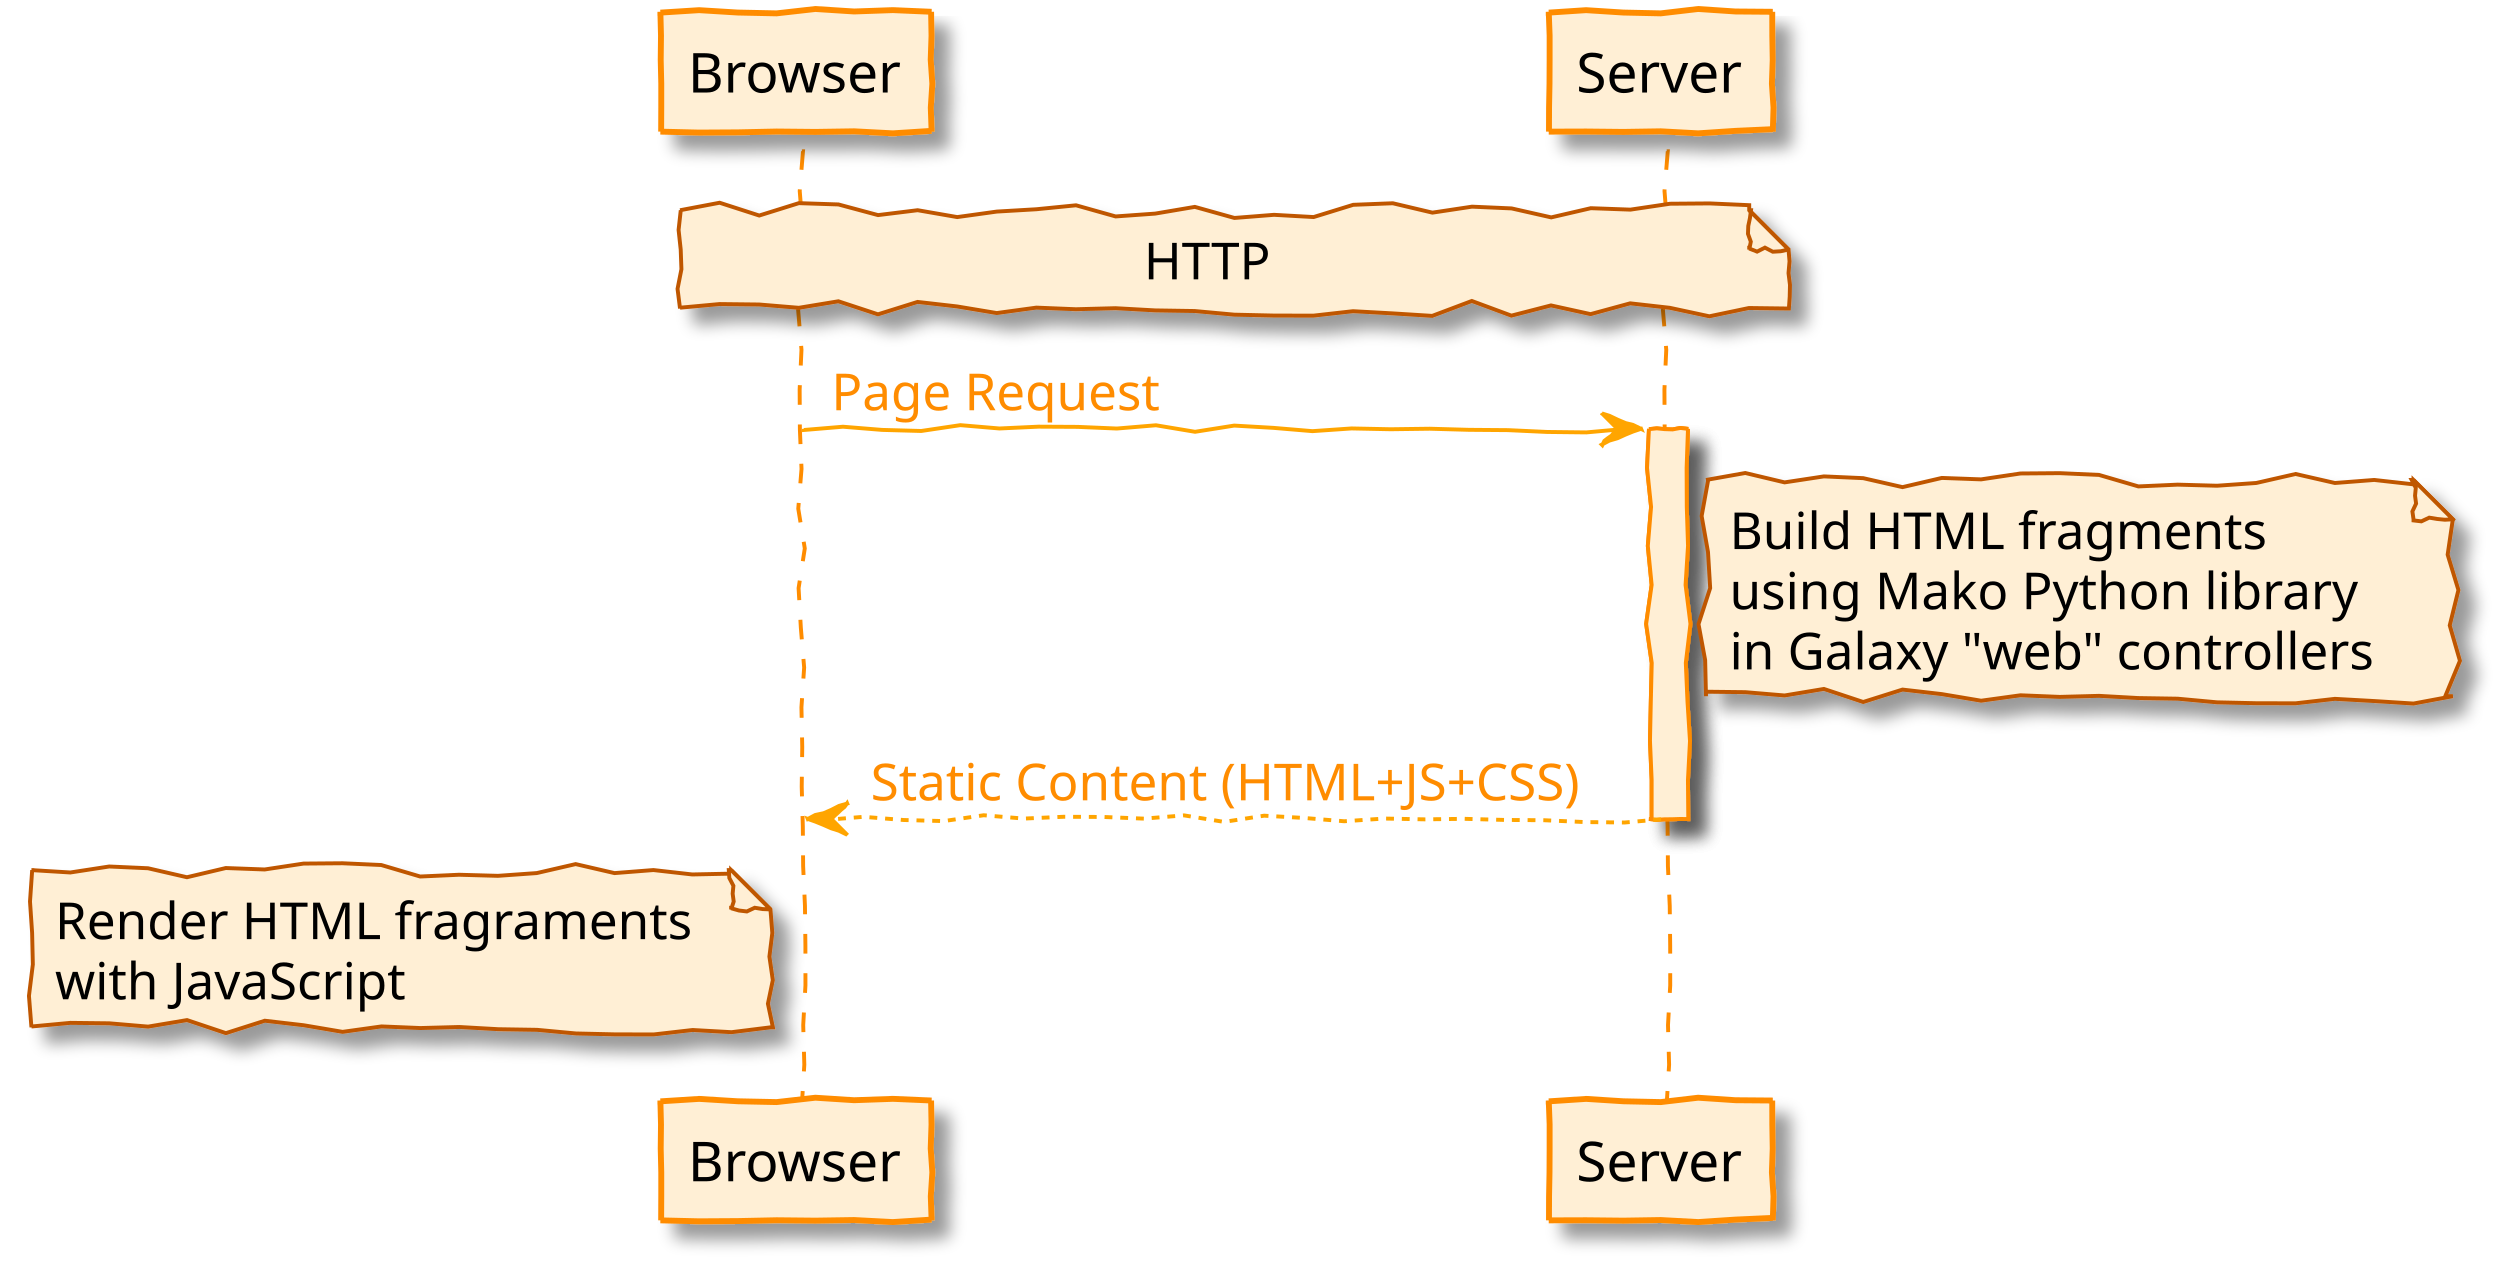
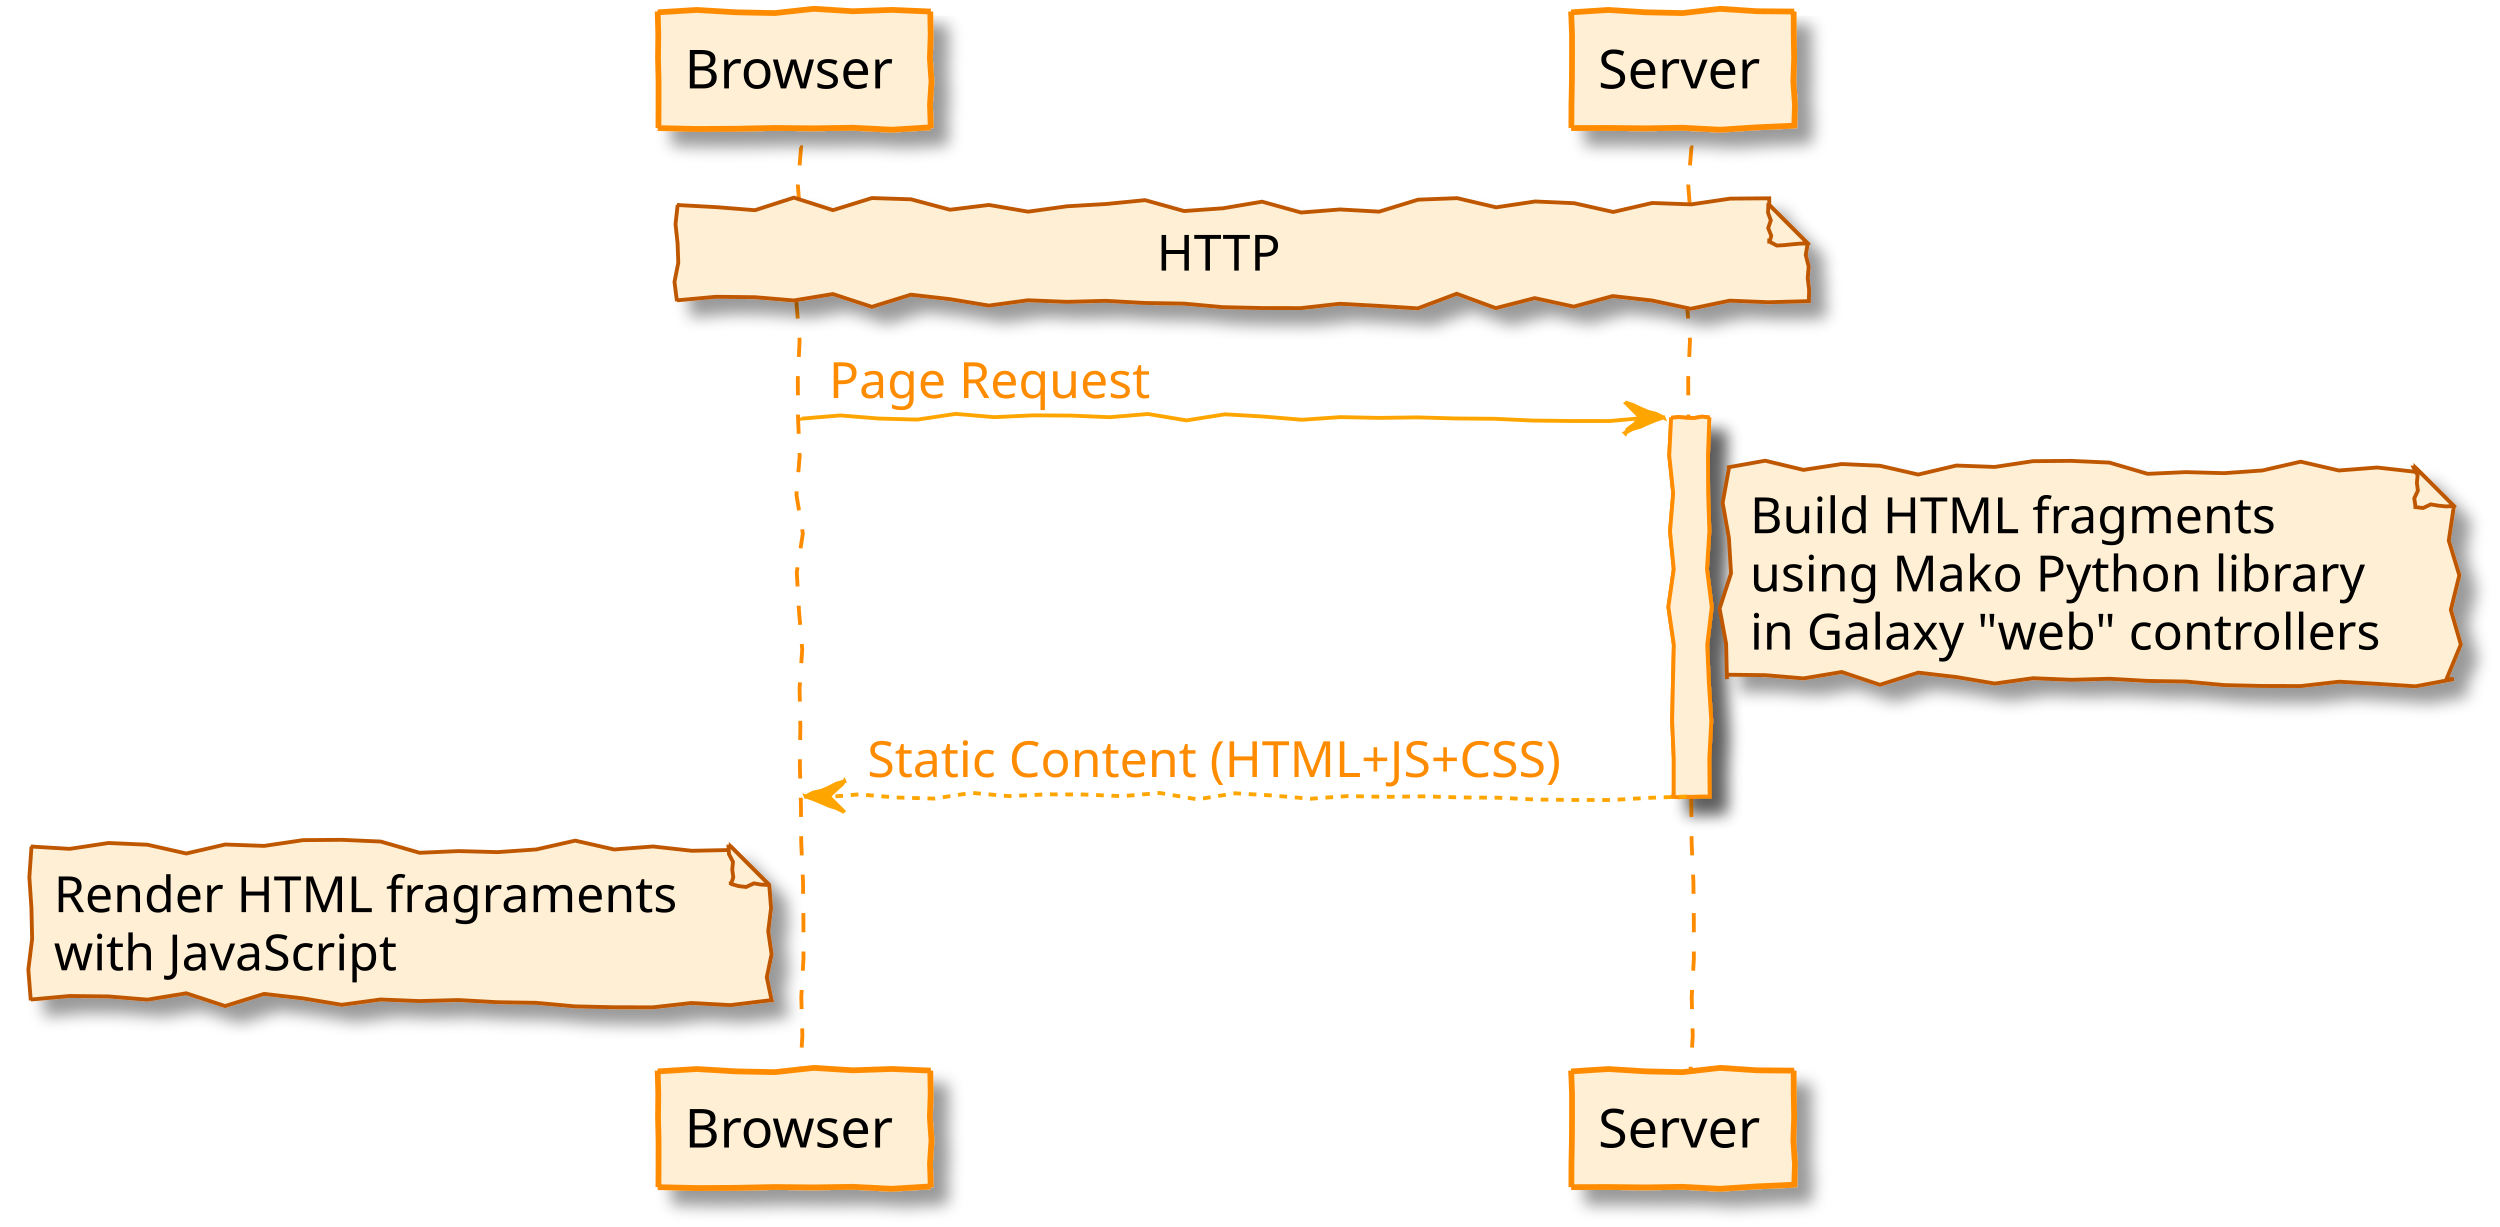
- <svg xmlns="http://www.w3.org/2000/svg" contentScriptType="application/ecmascript" contentStyleType="text/css" height="321px" preserveAspectRatio="none" style="width:636px;height:321px;" version="1.1" viewBox="0 0 636 321" width="636px" zoomAndPan="magnify">
+ <svg xmlns="http://www.w3.org/2000/svg" contentScriptType="application/ecmascript" contentStyleType="text/css" height="319px" preserveAspectRatio="none" style="width:650px;height:319px;" version="1.1" viewBox="0 0 650 319" width="650px" zoomAndPan="magnify">
  <defs>
    <filter height="300%" id="f7u9vedzfby0e" width="300%" x="-1" y="-1">
      <feGaussianBlur result="blurOut" stdDeviation="2.0" />
      <feColorMatrix in="blurOut" result="blurOut2" type="matrix" values="0 0 0 0 0 0 0 0 0 0 0 0 0 0 0 0 0 0 .4 0" />
      <feOffset dx="4.0" dy="4.0" in="blurOut2" result="blurOut3" />
      <feBlend in="SourceGraphic" in2="blurOut3" mode="normal" />
    </filter>
  </defs>
  <g>
-     <polygon fill="#FFEFD5" filter="url(#f7u9vedzfby0e)" points="419.5,109.109,419.5,109.179,421.5,108.971,423.5,109.174,425.5,109.243,427.5,108.872,429.5,109.109,429.422,109.109,429.074,119.034,429.116,128.958,429.432,138.882,428.809,148.806,430.054,158.731,428.87,168.655,429.302,178.579,429.932,188.503,429.414,198.427,429.5,208.352,429.5,208.374,427.5,208.341,425.5,208.411,423.5,208.431,421.5,208.547,419.5,208.352,420.171,208.352,420.179,198.427,419.755,188.503,419.964,178.579,420.202,168.655,418.779,158.731,420.178,148.806,419.204,138.882,420.034,128.958,419.005,119.034,419.5,109.109" style="stroke: #FF8C00; stroke-width: 1.0;" />
-     <path d="M204,38.488 L204.28,38.488 L203.448,48.592 L204.258,58.695 L204.533,68.799 L203.049,78.902 L203.896,89.006 L203.431,99.109 L203.489,109.213 L203.909,119.316 L203.078,129.42 L204.738,139.523 L203.16,149.627 L203.736,159.731 L204.576,169.834 L203.886,179.938 L204.091,190.041 L203.957,200.144 L204.238,210.248 L204.319,220.352 L204.781,230.455 L204.895,240.559 L204.906,250.662 L204.339,260.766 L204.618,270.869 L204,280.973 " fill="none" style="stroke: #FF8C00; stroke-width: 1.0; stroke-dasharray: 5.0,5.0;" />
-     <path d="M424,38.488 L424.28,38.488 L423.448,48.592 L424.258,58.695 L424.533,68.799 L423.049,78.902 L423.896,89.006 L423.431,99.109 L423.489,109.213 L423.909,119.316 L423.078,129.42 L424.738,139.523 L423.16,149.627 L423.736,159.731 L424.576,169.834 L423.886,179.938 L424.091,190.041 L423.957,200.144 L424.238,210.248 L424.319,220.352 L424.781,230.455 L424.895,240.559 L424.906,250.662 L424.339,260.766 L424.618,270.869 L424,280.973 " fill="none" style="stroke: #FF8C00; stroke-width: 1.0; stroke-dasharray: 5.0,5.0;" />
-     <polygon fill="#FFEFD5" filter="url(#f7u9vedzfby0e)" points="168,3,168,3.21,177.857,2.586,187.714,3.193,197.571,3.4,207.429,2.287,217.286,2.922,227.143,2.574,237,3,236.872,3,236.977,9.098,236.769,15.195,237.185,21.293,236.79,27.391,237,33.488,237,33.291,227.143,33.92,217.286,33.403,207.429,33.556,197.571,33.456,187.714,33.667,177.857,33.727,168,33.488,168.195,33.488,168.224,27.391,168.226,21.293,168.085,15.195,168.155,9.098,168,3" style="stroke: #FF8C00; stroke-width: 1.5;" />
-     <text fill="#000000" font-family="sans-serif" font-size="14" lengthAdjust="spacingAndGlyphs" textLength="55" x="175" y="23.535">Browser</text>
-     <polygon fill="#FFEFD5" filter="url(#f7u9vedzfby0e)" points="168,279.973,168,280.183,177.857,279.558,187.714,280.166,197.571,280.372,207.429,279.259,217.286,279.895,227.143,279.546,237,279.973,236.872,279.973,236.977,286.07,236.769,292.168,237.185,298.266,236.79,304.363,237,310.461,237,310.263,227.143,310.893,217.286,310.375,207.429,310.529,197.571,310.429,187.714,310.639,177.857,310.7,168,310.461,168.195,310.461,168.224,304.363,168.226,298.266,168.085,292.168,168.155,286.07,168,279.973" style="stroke: #FF8C00; stroke-width: 1.5;" />
-     <text fill="#000000" font-family="sans-serif" font-size="14" lengthAdjust="spacingAndGlyphs" textLength="55" x="175" y="300.508">Browser</text>
-     <polygon fill="#FFEFD5" filter="url(#f7u9vedzfby0e)" points="394,3,394,3.21,403.5,2.586,413,3.193,422.5,3.4,432,2.287,441.5,2.922,451,3,450.858,3,450.872,9.098,450.977,15.195,450.769,21.293,451.185,27.391,451,33.488,451,32.858,441.5,33.291,432,33.92,422.5,33.403,413,33.556,403.5,33.456,394,33.488,394.06,33.488,394.08,27.391,394.195,21.293,394.224,15.195,394.226,9.098,394,3" style="stroke: #FF8C00; stroke-width: 1.5;" />
-     <text fill="#000000" font-family="sans-serif" font-size="14" lengthAdjust="spacingAndGlyphs" textLength="43" x="401" y="23.535">Server</text>
-     <polygon fill="#FFEFD5" filter="url(#f7u9vedzfby0e)" points="394,279.973,394,280.183,403.5,279.558,413,280.166,422.5,280.372,432,279.259,441.5,279.895,451,279.973,450.858,279.973,450.872,286.07,450.977,292.168,450.769,298.266,451.185,304.363,451,310.461,451,309.831,441.5,310.263,432,310.893,422.5,310.375,413,310.529,403.5,310.429,394,310.461,394.06,310.461,394.08,304.363,394.195,298.266,394.224,292.168,394.226,286.07,394,279.973" style="stroke: #FF8C00; stroke-width: 1.5;" />
-     <text fill="#000000" font-family="sans-serif" font-size="14" lengthAdjust="spacingAndGlyphs" textLength="43" x="401" y="300.508">Server</text>
-     <polygon fill="#FFEFD5" filter="url(#f7u9vedzfby0e)" points="419.5,109.109,419.5,109.179,421.5,108.971,423.5,109.174,425.5,109.243,427.5,108.872,429.5,109.109,429.422,109.109,429.074,119.034,429.116,128.958,429.432,138.882,428.809,148.806,430.054,158.731,428.87,168.655,429.302,178.579,429.932,188.503,429.414,198.427,429.5,208.352,429.5,208.374,427.5,208.341,425.5,208.411,423.5,208.431,421.5,208.547,419.5,208.352,420.171,208.352,420.179,198.427,419.755,188.503,419.964,178.579,420.202,168.655,418.779,158.731,420.178,148.806,419.204,138.882,420.034,128.958,419.005,119.034,419.5,109.109" style="stroke: #FF8C00; stroke-width: 1.0;" />
-     <path d="M173,53.488 L173.187,53.488 L172.632,58.488 L173.172,63.488 L173.355,68.488 L172.366,73.488 L173,78.488 L173,78.281 L183.071,77.351 L193.143,77.466 L203.214,78.306 L213.286,76.645 L223.357,79.965 L233.429,76.808 L243.5,77.961 L253.571,79.64 L263.643,78.26 L273.714,78.67 L283.786,78.403 L293.857,78.964 L303.929,79.126 L314,80.05 L324.071,80.278 L334.143,80.3 L344.214,79.167 L354.286,79.725 L364.357,80.361 L374.429,76.565 L384.5,80.298 L394.571,77.698 L404.643,79.912 L414.714,77.168 L424.786,78.306 L434.857,80.466 L444.929,78.358 L455,78.488 L455.094,78.488 L455.301,75.488 L455.37,72.488 L454.997,69.488 L455.255,66.488 L455,63.488 L454.64,63.129 L453.179,61.667 L451.345,59.833 L449.279,57.768 L447.385,55.874 L445,53.488 L445,52.2 L434.926,51.749 L424.852,51.831 L414.778,53.331 L404.704,52.964 L394.63,55.305 L384.556,53.023 L374.481,52.574 L364.407,54.097 L354.333,51.71 L344.259,52.104 L334.185,55.219 L324.111,54.65 L314.037,55.447 L303.963,52.63 L293.889,54.34 L283.815,55.063 L273.741,52.228 L263.667,53.233 L253.593,53.824 L243.518,55.226 L233.444,53.477 L223.37,54.722 L213.296,52.011 L203.222,51.682 L193.148,54.831 L183.074,51.576 L173,53.488 " fill="#FFEFD5" filter="url(#f7u9vedzfby0e)" style="stroke: #BF5700; stroke-width: 1.0;" />
-     <path d="M445,53.488 L445.452,53.488 L445.184,55.488 L444.762,57.488 L444.685,59.488 L445.408,61.488 L445,63.488 L445,63.222 L447,64.014 L449,62.997 L451,64.037 L453,63.919 L455,63.488 L455.154,63.642 L453.03,61.518 L451.457,59.945 L449.386,57.874 L447.106,55.595 L445,53.488 " fill="#FFEFD5" style="stroke: #BF5700; stroke-width: 1.0;" />
-     <text fill="#000000" font-family="sans-serif" font-size="13" lengthAdjust="spacingAndGlyphs" textLength="33" x="291" y="71.057">HTTP</text>
-     <polygon fill="#FFA500" points="407.5,105.109,407.526,105.174,409.449,105.781,411.524,106.769,413.55,107.633,415.412,108.089,417.5,109.109,417.49,109.085,415.447,109.777,413.452,110.591,411.492,111.488,409.414,112.095,407.5,113.109,407.63,113.24,408.151,112.161,409.053,111.463,410.002,110.811,410.68,109.889,411.5,109.109,411.516,109.126,410.692,108.302,409.942,107.552,409.156,106.766,408.438,106.047,407.5,105.109" style="stroke: #FFA500; stroke-width: 1.0;" />
-     <path d="M204.5,109.109 L204.5,109.39 L214.452,108.557 L224.405,109.367 L234.357,109.642 L244.31,108.158 L254.262,109.006 L264.214,108.541 L274.167,108.598 L284.119,109.019 L294.071,108.188 L304.024,109.848 L313.976,108.269 L323.929,108.846 L333.881,109.685 L343.833,108.995 L353.786,109.2 L363.738,109.067 L373.69,109.347 L383.643,109.428 L393.595,109.89 L403.548,110.004 L413.5,109.109 " fill="none" style="stroke: #FFA500; stroke-width: 1.0;" />
-     <text fill="#FF8C00" font-family="sans-serif" font-size="13" lengthAdjust="spacingAndGlyphs" textLength="83" x="211.5" y="104.367">Page Request</text>
-     <path d="M434,122.109 L434.56,122.109 L432.895,131.276 L434.515,140.443 L435.066,149.609 L432.098,158.776 L433.793,167.943 L434,177.109 L434,175.972 L444,176.087 L454,176.928 L464,175.266 L474,178.586 L484,175.429 L494,176.582 L504,178.261 L514,176.881 L524,177.291 L534,177.024 L544,177.585 L554,177.747 L564,178.671 L574,178.899 L584,178.921 L594,177.788 L604,178.346 L614,178.982 L624,177.109 L622.077,177.109 L625.809,168.109 L623.209,159.109 L625.423,150.109 L622.68,141.109 L624,132.109 L623.957,132.066 L622.466,130.576 L619.969,128.079 L618.066,126.176 L616.213,124.322 L614,122.109 L614,123.219 L604,122.099 L594,122.875 L584,120.583 L574,122.868 L564,123.571 L554,123.295 L544,123.744 L534,120.821 L524,120.37 L514,120.452 L504,121.952 L494,121.585 L484,123.927 L474,121.644 L464,121.195 L454,122.718 L444,120.331 L434,122.109 " fill="#FFEFD5" filter="url(#f7u9vedzfby0e)" style="stroke: #BF5700; stroke-width: 1.0;" />
-     <path d="M614,122.109 L613.539,122.109 L614.577,124.109 L614.387,126.109 L614.653,128.109 L613.714,130.109 L614,132.109 L614,132.393 L616,132.634 L618,131.69 L620,132.024 L622,132.221 L624,132.109 L624.41,132.519 L621.997,130.107 L620.291,128.4 L617.652,125.761 L615.574,123.684 L614,122.109 " fill="#FFEFD5" style="stroke: #BF5700; stroke-width: 1.0;" />
-     <text fill="#000000" font-family="sans-serif" font-size="13" lengthAdjust="spacingAndGlyphs" textLength="139" x="440" y="139.678">Build HTML fragments</text>
-     <text fill="#000000" font-family="sans-serif" font-size="13" lengthAdjust="spacingAndGlyphs" textLength="164" x="440" y="154.988">using Mako Python library</text>
-     <text fill="#000000" font-family="sans-serif" font-size="13" lengthAdjust="spacingAndGlyphs" textLength="169" x="440" y="170.299">in Galaxy "web" controllers</text>
-     <polygon fill="#FFA500" points="215.5,204.352,215.526,204.417,213.449,205.023,211.524,206.011,209.549,206.875,207.412,207.331,205.5,208.352,205.49,208.327,207.447,209.02,209.452,209.833,211.492,210.731,213.414,211.338,215.5,212.352,215.631,212.482,214.551,211.403,213.853,210.705,213.202,210.053,212.28,209.131,211.5,208.352,211.516,208.368,212.292,207.544,213.142,206.794,213.956,206.008,214.838,205.29,215.5,204.352" style="stroke: #FFA500; stroke-width: 1.0;" />
-     <path d="M209.5,208.352 L209.5,208.632 L219.69,207.799 L229.881,208.609 L240.071,208.885 L250.262,207.4 L260.452,208.248 L270.643,207.783 L280.833,207.84 L291.024,208.261 L301.214,207.43 L311.405,209.09 L321.595,207.511 L331.786,208.088 L341.976,208.928 L352.167,208.237 L362.357,208.442 L372.548,208.309 L382.738,208.59 L392.929,208.67 L403.119,209.132 L413.31,209.246 L423.5,208.352 " fill="none" style="stroke: #FFA500; stroke-width: 1.0; stroke-dasharray: 2.0,2.0;" />
-     <text fill="#FF8C00" font-family="sans-serif" font-size="13" lengthAdjust="spacingAndGlyphs" textLength="191" x="221.5" y="203.609">Static Content (HTML+JS+CSS)</text>
-     <path d="M8,221.352 L8.187,221.352 L7.632,229.352 L8.172,237.352 L8.355,245.352 L7.366,253.352 L8,261.352 L8,261.144 L17.895,260.214 L27.79,260.329 L37.684,261.17 L47.579,259.508 L57.474,262.828 L67.368,259.671 L77.263,260.824 L87.158,262.503 L97.053,261.123 L106.947,261.534 L116.842,261.266 L126.737,261.828 L136.632,261.989 L146.526,262.913 L156.421,263.141 L166.316,263.163 L176.21,262.031 L186.105,262.588 L196,261.352 L196.624,261.352 L195.359,255.352 L196.603,249.352 L195.736,243.352 L196.475,237.352 L196,231.352 L195.689,231.04 L193.957,229.309 L192.466,227.818 L189.969,225.321 L188.066,223.418 L186,221.352 L186,222.255 L176.111,222.462 L166.222,221.341 L156.333,222.118 L146.444,219.825 L136.556,222.11 L126.667,222.813 L116.778,222.537 L106.889,222.986 L97,220.063 L87.111,219.612 L77.222,219.695 L67.333,221.195 L57.444,220.827 L47.556,223.169 L37.667,220.886 L27.778,220.437 L17.889,221.96 L8,221.352 " fill="#FFEFD5" filter="url(#f7u9vedzfby0e)" style="stroke: #BF5700; stroke-width: 1.0;" />
-     <path d="M186,221.352 L185.407,221.352 L185.539,223.352 L186.577,225.352 L186.387,227.352 L186.653,229.352 L186,231.352 L186,231.065 L188,231.635 L190,231.876 L192,230.932 L194,231.266 L196,231.352 L196.079,231.431 L194.41,229.761 L191.997,227.349 L190.291,225.642 L187.652,223.004 L186,221.352 " fill="#FFEFD5" style="stroke: #BF5700; stroke-width: 1.0;" />
-     <text fill="#000000" font-family="sans-serif" font-size="13" lengthAdjust="spacingAndGlyphs" textLength="163" x="14" y="238.92">Render HTML fragraments</text>
-     <text fill="#000000" font-family="sans-serif" font-size="13" lengthAdjust="spacingAndGlyphs" textLength="92" x="14" y="254.231">with JavaScript</text>
+     <polygon fill="#FFEFD5" filter="url(#f7u9vedzfby0e)" points="434.5,108.562,434.5,108.633,436.5,108.424,438.5,108.627,440.5,108.696,442.5,108.325,444.5,108.562,444.422,108.562,444.074,118.416,444.116,128.269,444.432,138.122,443.809,147.975,445.054,157.828,443.87,167.681,444.302,177.534,444.932,187.387,444.414,197.241,444.5,207.094,444.5,207.117,442.5,207.083,440.5,207.153,438.5,207.173,436.5,207.289,434.5,207.094,435.171,207.094,435.179,197.241,434.755,187.387,434.964,177.534,435.202,167.681,433.779,157.828,435.178,147.975,434.204,138.122,435.034,128.269,434.005,118.416,434.5,108.562" style="stroke: #FF8C00; stroke-width: 1.0;" />
+     <path d="M208,38.297 L208.28,38.297 L207.448,48.341 L208.258,58.385 L208.533,68.43 L207.049,78.474 L207.896,88.518 L207.431,98.562 L207.489,108.607 L207.909,118.651 L207.078,128.695 L208.738,138.74 L207.16,148.784 L207.736,158.828 L208.576,168.872 L207.886,178.917 L208.091,188.961 L207.957,199.005 L208.238,209.049 L208.319,219.094 L208.781,229.138 L208.895,239.182 L208.906,249.227 L208.339,259.271 L208.618,269.315 L208,279.359 " fill="none" style="stroke: #FF8C00; stroke-width: 1.0; stroke-dasharray: 5.0,5.0;" />
+     <path d="M439.5,38.297 L439.78,38.297 L438.948,48.341 L439.758,58.385 L440.033,68.43 L438.549,78.474 L439.396,88.518 L438.931,98.562 L438.989,108.607 L439.409,118.651 L438.578,128.695 L440.238,138.74 L438.66,148.784 L439.236,158.828 L440.076,168.872 L439.386,178.917 L439.591,188.961 L439.457,199.005 L439.738,209.049 L439.819,219.094 L440.281,229.138 L440.395,239.182 L440.406,249.227 L439.839,259.271 L440.118,269.315 L439.5,279.359 " fill="none" style="stroke: #FF8C00; stroke-width: 1.0; stroke-dasharray: 5.0,5.0;" />
+     <polygon fill="#FFEFD5" filter="url(#f7u9vedzfby0e)" points="171,3,171,3.21,181.143,2.586,191.286,3.193,201.429,3.4,211.571,2.287,221.714,2.922,231.857,2.574,242,3,241.872,3,241.977,9.059,241.769,15.119,242.185,21.178,241.79,27.238,242,33.297,242,33.099,231.857,33.729,221.714,33.211,211.571,33.365,201.429,33.265,191.286,33.475,181.143,33.536,171,33.297,171.195,33.297,171.224,27.238,171.226,21.178,171.085,15.119,171.155,9.059,171,3" style="stroke: #FF8C00; stroke-width: 1.5;" />
+     <text fill="#000000" font-family="sans-serif" font-size="14" lengthAdjust="spacingAndGlyphs" textLength="57" x="178" y="22.995">Browser</text>
+     <polygon fill="#FFEFD5" filter="url(#f7u9vedzfby0e)" points="171,278.359,171,278.57,181.143,277.945,191.286,278.553,201.429,278.759,211.571,277.646,221.714,278.282,231.857,277.933,242,278.359,241.872,278.359,241.977,284.419,241.769,290.478,242.185,296.538,241.79,302.597,242,308.656,242,308.459,231.857,309.088,221.714,308.57,211.571,308.724,201.429,308.624,191.286,308.835,181.143,308.895,171,308.656,171.195,308.656,171.224,302.597,171.226,296.538,171.085,290.478,171.155,284.419,171,278.359" style="stroke: #FF8C00; stroke-width: 1.5;" />
+     <text fill="#000000" font-family="sans-serif" font-size="14" lengthAdjust="spacingAndGlyphs" textLength="57" x="178" y="298.354">Browser</text>
+     <polygon fill="#FFEFD5" filter="url(#f7u9vedzfby0e)" points="408.5,3,408.5,3.21,418.167,2.586,427.833,3.193,437.5,3.4,447.167,2.287,456.833,2.922,466.5,3,466.358,3,466.372,9.059,466.477,15.119,466.269,21.178,466.685,27.238,466.5,33.297,466.5,32.667,456.833,33.099,447.167,33.729,437.5,33.211,427.833,33.365,418.167,33.265,408.5,33.297,408.56,33.297,408.58,27.238,408.695,21.178,408.724,15.119,408.726,9.059,408.5,3" style="stroke: #FF8C00; stroke-width: 1.5;" />
+     <text fill="#000000" font-family="sans-serif" font-size="14" lengthAdjust="spacingAndGlyphs" textLength="44" x="415.5" y="22.995">Server</text>
+     <polygon fill="#FFEFD5" filter="url(#f7u9vedzfby0e)" points="408.5,278.359,408.5,278.57,418.167,277.945,427.833,278.553,437.5,278.759,447.167,277.646,456.833,278.282,466.5,278.359,466.358,278.359,466.372,284.419,466.477,290.478,466.269,296.538,466.685,302.597,466.5,308.656,466.5,308.026,456.833,308.459,447.167,309.088,437.5,308.57,427.833,308.724,418.167,308.624,408.5,308.656,408.56,308.656,408.58,302.597,408.695,296.538,408.724,290.478,408.726,284.419,408.5,278.359" style="stroke: #FF8C00; stroke-width: 1.5;" />
+     <text fill="#000000" font-family="sans-serif" font-size="14" lengthAdjust="spacingAndGlyphs" textLength="44" x="415.5" y="298.354">Server</text>
+     <polygon fill="#FFEFD5" filter="url(#f7u9vedzfby0e)" points="434.5,108.562,434.5,108.633,436.5,108.424,438.5,108.627,440.5,108.696,442.5,108.325,444.5,108.562,444.422,108.562,444.074,118.416,444.116,128.269,444.432,138.122,443.809,147.975,445.054,157.828,443.87,167.681,444.302,177.534,444.932,187.387,444.414,197.241,444.5,207.094,444.5,207.117,442.5,207.083,440.5,207.153,438.5,207.173,436.5,207.289,434.5,207.094,435.171,207.094,435.179,197.241,434.755,187.387,434.964,177.534,435.202,167.681,433.779,157.828,435.178,147.975,434.204,138.122,435.034,128.269,434.005,118.416,434.5,108.562" style="stroke: #FF8C00; stroke-width: 1.0;" />
+     <path d="M176,53.297 L176.187,53.297 L175.632,58.297 L176.172,63.297 L176.355,68.297 L175.366,73.297 L176,78.297 L176,78.09 L186.138,77.16 L196.276,77.274 L206.414,78.115 L216.552,76.453 L226.69,79.773 L236.828,76.616 L246.965,77.769 L257.103,79.449 L267.241,78.068 L277.379,78.479 L287.517,78.212 L297.655,78.773 L307.793,78.935 L317.931,79.859 L328.069,80.086 L338.207,80.108 L348.345,78.976 L358.483,79.533 L368.621,80.169 L378.759,76.374 L388.897,80.106 L399.034,77.506 L409.172,79.72 L419.31,76.977 L429.448,78.114 L439.586,80.275 L449.724,78.167 L459.862,78.578 L470,78.297 L470.301,78.297 L470.37,75.297 L469.997,72.297 L470.255,69.297 L469.491,66.297 L470,63.297 L470.179,63.476 L468.345,61.641 L466.279,59.576 L464.385,57.682 L461.696,54.993 L460,53.297 L460,51.558 L449.857,51.64 L439.714,53.14 L429.571,52.773 L419.429,55.114 L409.286,52.831 L399.143,52.382 L389,53.906 L378.857,51.519 L368.714,51.913 L358.571,55.027 L348.429,54.459 L338.286,55.255 L328.143,52.439 L318,54.148 L307.857,54.871 L297.714,52.037 L287.571,53.041 L277.429,53.633 L267.286,55.035 L257.143,53.286 L247,54.53 L236.857,51.82 L226.714,51.491 L216.571,54.64 L206.429,51.385 L196.286,54.654 L186.143,53.848 L176,53.297 " fill="#FFEFD5" filter="url(#f7u9vedzfby0e)" style="stroke: #BF5700; stroke-width: 1.0;" />
+     <path d="M460,53.297 L459.762,53.297 L459.685,55.297 L460.408,57.297 L459.734,59.297 L460.526,61.297 L460,63.297 L460,62.806 L462,63.846 L464,63.727 L466,63.515 L468,63.339 L470,63.297 L470.457,63.754 L468.386,61.682 L466.106,59.403 L464.169,57.465 L461.918,55.215 L460,53.297 " fill="#FFEFD5" style="stroke: #BF5700; stroke-width: 1.0;" />
+     <text fill="#000000" font-family="sans-serif" font-size="13" lengthAdjust="spacingAndGlyphs" textLength="32" x="300.75" y="70.364">HTTP</text>
+     <polygon fill="#FFA500" points="422.5,104.562,422.526,104.627,424.449,105.234,426.524,106.222,428.55,107.086,430.412,107.542,432.5,108.562,432.49,108.538,430.447,109.231,428.452,110.044,426.492,110.941,424.414,111.549,422.5,112.562,422.63,112.693,423.151,111.614,424.053,110.916,425.002,110.264,425.68,109.342,426.5,108.562,426.516,108.579,425.692,107.755,424.942,107.005,424.156,106.219,423.438,105.501,422.5,104.562" style="stroke: #FFA500; stroke-width: 1.0;" />
+     <path d="M208.5,108.562 L208.5,108.843 L218.5,108.01 L228.5,108.82 L238.5,109.095 L248.5,107.611 L258.5,108.459 L268.5,107.994 L278.5,108.051 L288.5,108.472 L298.5,107.641 L308.5,109.301 L318.5,107.722 L328.5,108.299 L338.5,109.138 L348.5,108.448 L358.5,108.653 L368.5,108.52 L378.5,108.8 L388.5,108.881 L398.5,109.343 L408.5,109.457 L418.5,109.468 L428.5,108.562 " fill="none" style="stroke: #FFA500; stroke-width: 1.0;" />
+     <text fill="#FF8C00" font-family="sans-serif" font-size="13" lengthAdjust="spacingAndGlyphs" textLength="88" x="215.5" y="103.497">Page Request</text>
+     <path d="M449,121.562 L449.56,121.562 L447.895,130.729 L449.515,139.896 L450.066,149.062 L447.098,158.229 L448.793,167.396 L449,176.562 L449,175.425 L458.947,175.54 L468.895,176.381 L478.842,174.719 L488.789,178.039 L498.737,174.882 L508.684,176.035 L518.632,177.714 L528.579,176.334 L538.526,176.744 L548.474,176.477 L558.421,177.039 L568.368,177.2 L578.316,178.124 L588.263,178.352 L598.211,178.374 L608.158,177.242 L618.105,177.799 L628.053,178.435 L638,176.562 L636.077,176.562 L639.809,167.562 L637.209,158.562 L639.423,149.562 L636.68,140.562 L638,131.562 L637.957,131.519 L636.466,130.029 L633.969,127.532 L632.066,125.629 L630.213,123.775 L628,121.562 L628,122.672 L618.056,121.552 L608.111,122.328 L598.167,120.036 L588.222,122.321 L578.278,123.024 L568.333,122.748 L558.389,123.197 L548.444,120.274 L538.5,119.823 L528.556,119.905 L518.611,121.406 L508.667,121.038 L498.722,123.38 L488.778,121.097 L478.833,120.648 L468.889,122.171 L458.944,119.784 L449,121.562 " fill="#FFEFD5" filter="url(#f7u9vedzfby0e)" style="stroke: #BF5700; stroke-width: 1.0;" />
+     <path d="M628,121.562 L627.539,121.562 L628.577,123.562 L628.387,125.562 L628.653,127.562 L627.714,129.562 L628,131.562 L628,131.846 L630,132.087 L632,131.143 L634,131.477 L636,131.674 L638,131.562 L638.41,131.972 L635.997,129.56 L634.291,127.853 L631.652,125.214 L629.574,123.137 L628,121.562 " fill="#FFEFD5" style="stroke: #BF5700; stroke-width: 1.0;" />
+     <text fill="#000000" font-family="sans-serif" font-size="13" lengthAdjust="spacingAndGlyphs" textLength="140" x="455" y="138.629">Build HTML fragments</text>
+     <text fill="#000000" font-family="sans-serif" font-size="13" lengthAdjust="spacingAndGlyphs" textLength="163" x="455" y="153.762">using Mako Python library</text>
+     <text fill="#000000" font-family="sans-serif" font-size="13" lengthAdjust="spacingAndGlyphs" textLength="168" x="455" y="168.895">in Galaxy "web" controllers</text>
+     <polygon fill="#FFA500" points="219.5,203.094,219.526,203.159,217.449,203.766,215.524,204.754,213.549,205.617,211.412,206.073,209.5,207.094,209.49,207.07,211.447,207.762,213.452,208.575,215.492,209.473,217.414,210.08,219.5,211.094,219.631,211.224,218.551,210.145,217.853,209.447,217.202,208.796,216.28,207.874,215.5,207.094,215.516,207.11,216.292,206.286,217.142,205.536,217.956,204.75,218.838,204.032,219.5,203.094" style="stroke: #FFA500; stroke-width: 1.0;" />
+     <path d="M213.5,207.094 L213.5,207.374 L223.283,206.541 L233.065,207.351 L242.848,207.627 L252.63,206.143 L262.413,206.99 L272.196,206.525 L281.978,206.582 L291.761,207.003 L301.543,206.172 L311.326,207.832 L321.109,206.253 L330.891,206.83 L340.674,207.67 L350.457,206.979 L360.239,207.185 L370.022,207.051 L379.804,207.332 L389.587,207.413 L399.37,207.875 L409.152,207.988 L418.935,207.999 L428.717,207.433 L438.5,207.094 " fill="none" style="stroke: #FFA500; stroke-width: 1.0; stroke-dasharray: 2.0,2.0;" />
+     <text fill="#FF8C00" font-family="sans-serif" font-size="13" lengthAdjust="spacingAndGlyphs" textLength="202" x="225.5" y="202.028">Static Content (HTML+JS+CSS)</text>
+     <path d="M8,220.094 L8.187,220.094 L7.632,228.094 L8.172,236.094 L8.355,244.094 L7.366,252.094 L8,260.094 L8,259.887 L18.105,258.956 L28.21,259.071 L38.316,259.912 L48.421,258.25 L58.526,261.57 L68.632,258.413 L78.737,259.566 L88.842,261.246 L98.947,259.865 L109.053,260.276 L119.158,260.009 L129.263,260.57 L139.368,260.731 L149.474,261.656 L159.579,261.883 L169.684,261.905 L179.79,260.773 L189.895,261.33 L200,260.094 L200.624,260.094 L199.359,254.094 L200.603,248.094 L199.736,242.094 L200.475,236.094 L200,230.094 L199.689,229.783 L197.957,228.051 L196.466,226.56 L193.969,224.063 L192.066,222.16 L190,220.094 L190,220.997 L179.889,221.204 L169.778,220.083 L159.667,220.86 L149.556,218.567 L139.444,220.852 L129.333,221.556 L119.222,221.279 L109.111,221.728 L99,218.805 L88.889,218.355 L78.778,218.437 L68.667,219.937 L58.556,219.57 L48.444,221.911 L38.333,219.628 L28.222,219.179 L18.111,220.702 L8,220.094 " fill="#FFEFD5" filter="url(#f7u9vedzfby0e)" style="stroke: #BF5700; stroke-width: 1.0;" />
+     <path d="M190,220.094 L189.407,220.094 L189.539,222.094 L190.577,224.094 L190.387,226.094 L190.653,228.094 L190,230.094 L190,229.808 L192,230.377 L194,230.619 L196,229.674 L198,230.008 L200,230.094 L200.079,230.173 L198.41,228.503 L195.997,226.091 L194.291,224.385 L191.652,221.746 L190,220.094 " fill="#FFEFD5" style="stroke: #BF5700; stroke-width: 1.0;" />
+     <text fill="#000000" font-family="sans-serif" font-size="13" lengthAdjust="spacingAndGlyphs" textLength="167" x="14" y="237.161">Render HTML fragraments</text>
+     <text fill="#000000" font-family="sans-serif" font-size="13" lengthAdjust="spacingAndGlyphs" textLength="92" x="14" y="252.293">with JavaScript</text>
  </g>
</svg>
